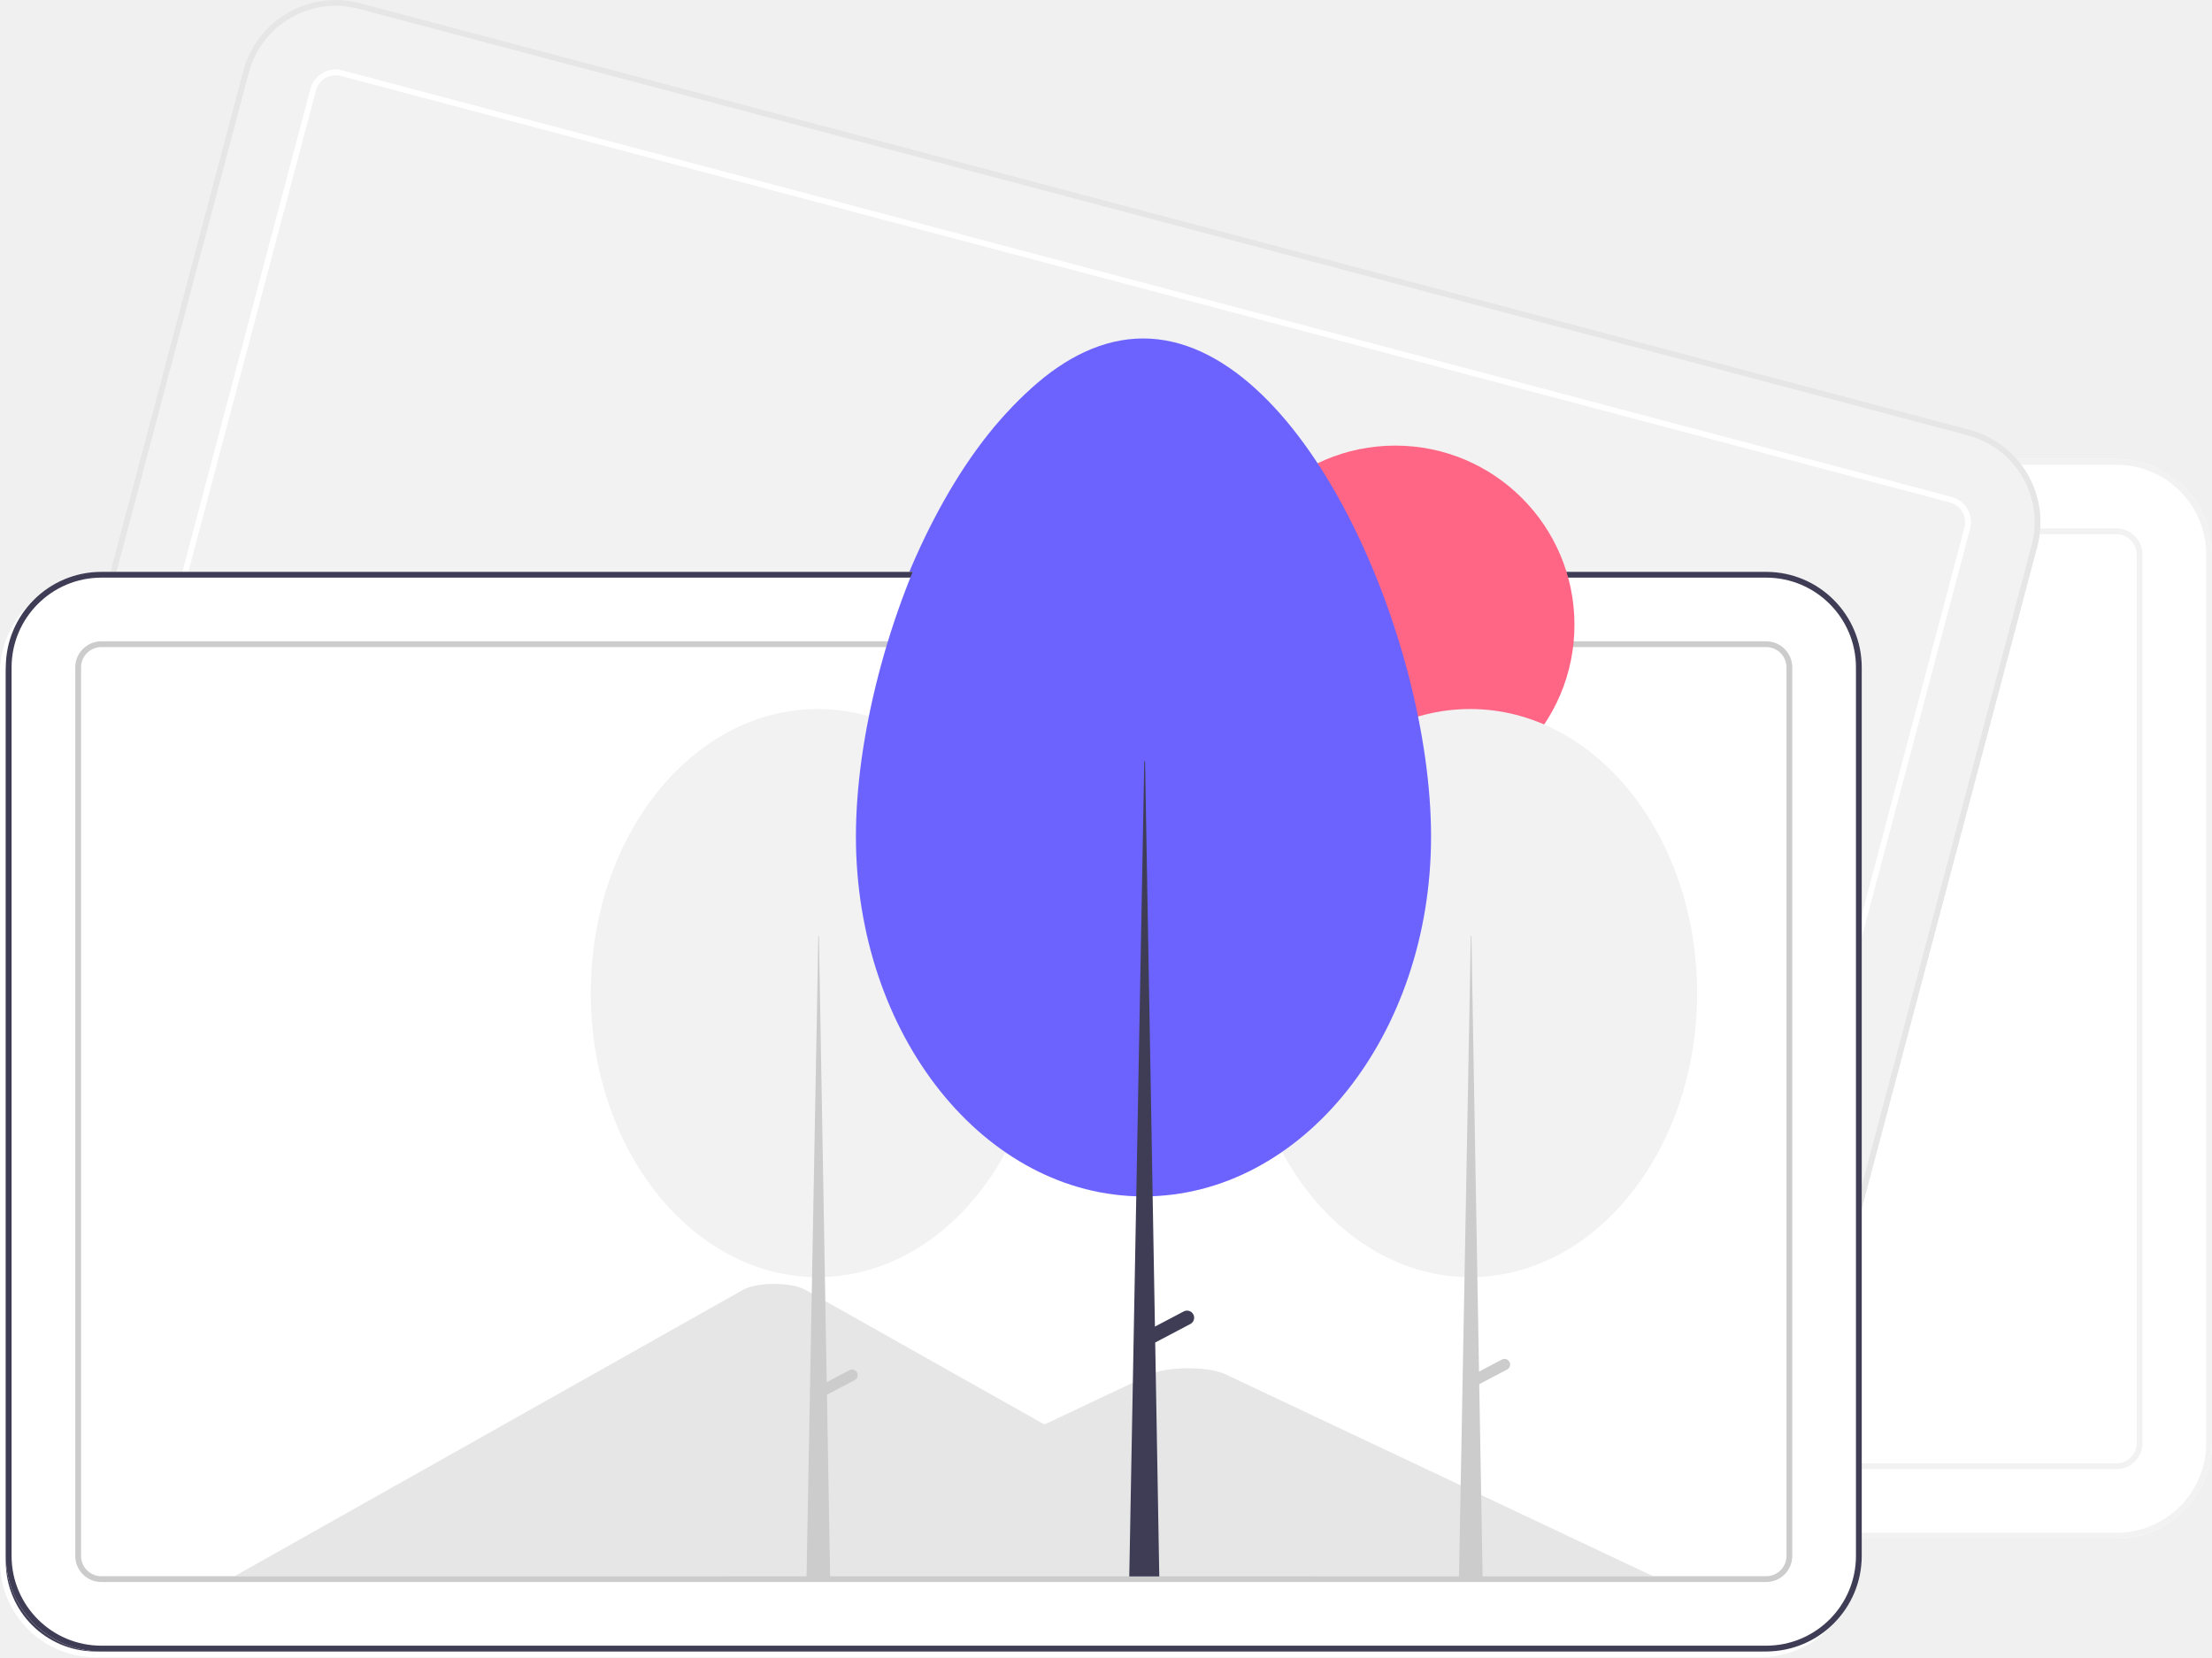
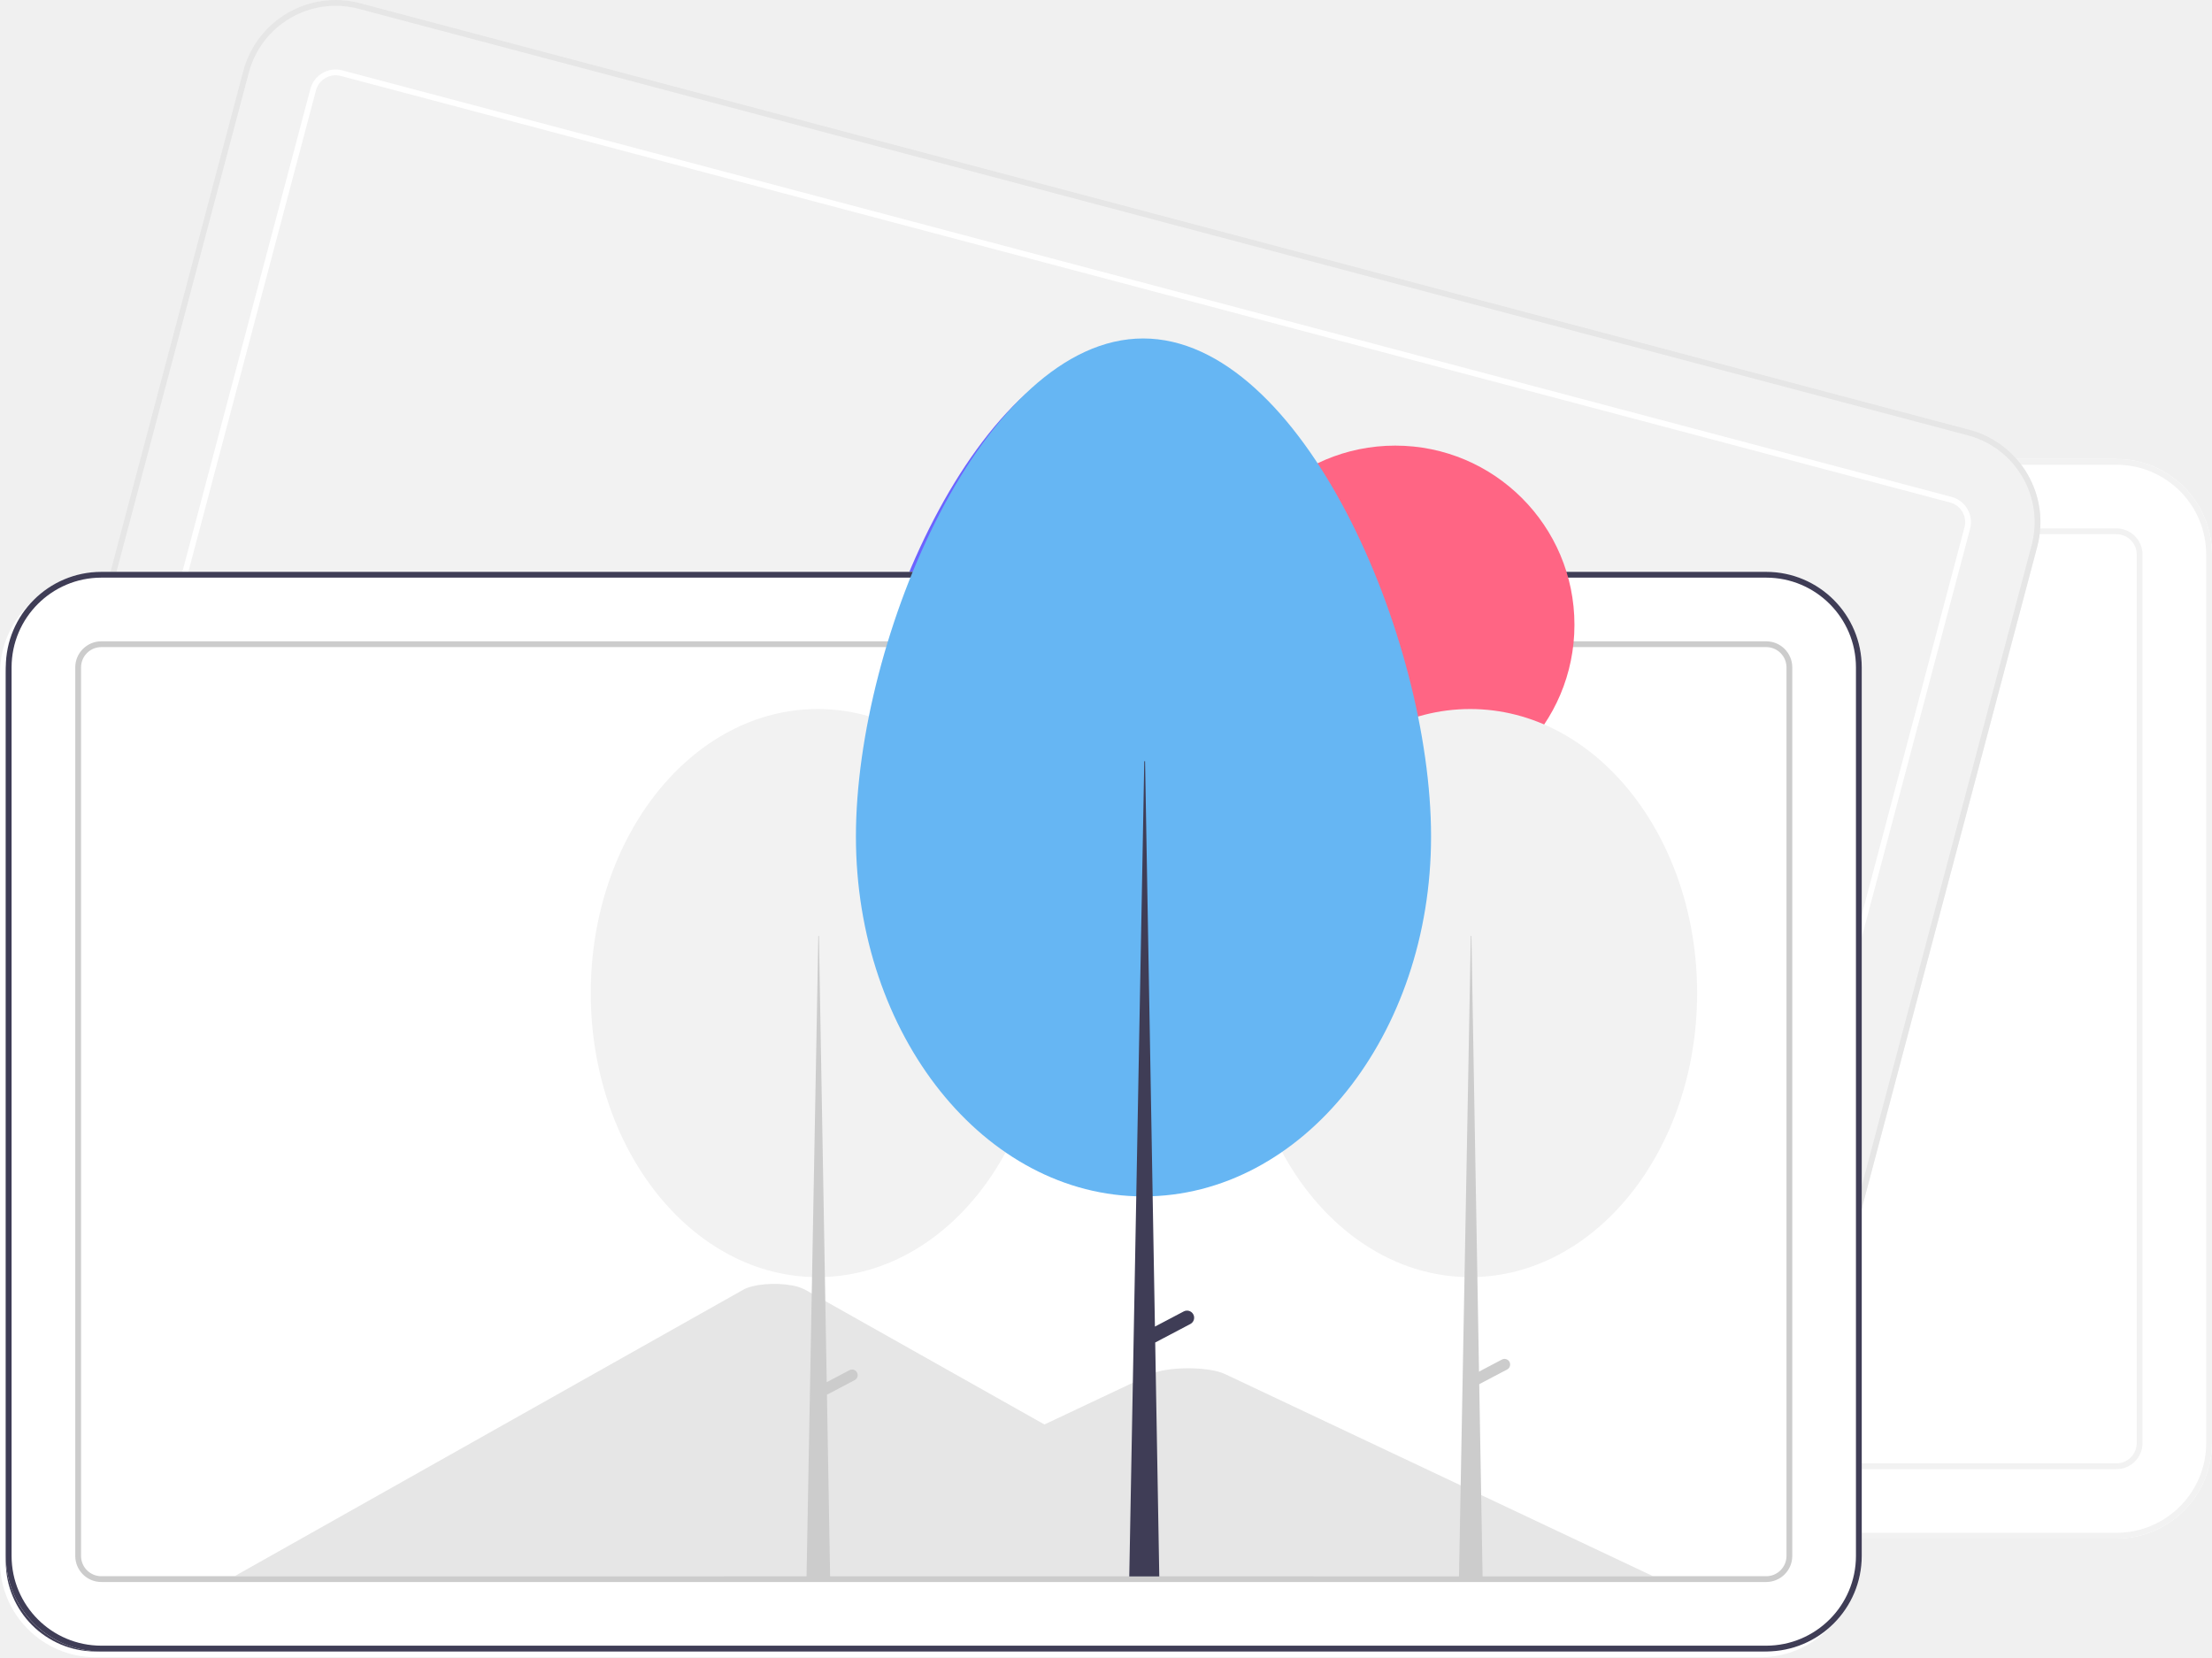
<svg xmlns="http://www.w3.org/2000/svg" data-name="Layer 1" width="764.173" height="572.568" viewBox="0 0 764.173 572.568">
  <path d="M949.086,695.284H373.914a33.037,33.037,0,0,1-33-33v-307a33.037,33.037,0,0,1,33-33H949.086a33.037,33.037,0,0,1,33,33v307A33.037,33.037,0,0,1,949.086,695.284Z" transform="translate(-217.9136 -163.716)" fill="#fff" />
  <path d="M949.086,695.284H373.914a33.037,33.037,0,0,1-33-33v-307a33.037,33.037,0,0,1,33-33H949.086a33.037,33.037,0,0,1,33,33v307A33.037,33.037,0,0,1,949.086,695.284Zm-575.173-371a31.035,31.035,0,0,0-31,31v307a31.035,31.035,0,0,0,31,31H949.086a31.035,31.035,0,0,0,31-31v-307a31.035,31.035,0,0,0-31-31Z" transform="translate(-217.9136 -163.716)" fill="#f2f2f2" />
  <path d="M949.086,671.284H373.914a9.01,9.01,0,0,1-9-9v-307a9.01,9.01,0,0,1,9-9H949.086a9.01,9.01,0,0,1,9,9v307A9.01,9.01,0,0,1,949.086,671.284Zm-575.173-323a7.008,7.008,0,0,0-7,7v307a7.008,7.008,0,0,0,7,7H949.086a7.008,7.008,0,0,0,7-7v-307a7.008,7.008,0,0,0-7-7Z" transform="translate(-217.9136 -163.716)" fill="#f2f2f2" />
  <path d="M802.698,672.747,246.727,525.369a33.037,33.037,0,0,1-23.443-40.354L301.948,188.264a33.037,33.037,0,0,1,40.354-23.443L898.273,312.199a33.037,33.037,0,0,1,23.443,40.354L843.052,649.304A33.037,33.037,0,0,1,802.698,672.747Z" transform="translate(-217.9136 -163.716)" fill="#f2f2f2" />
  <path d="M802.698,672.747,246.727,525.369a33.037,33.037,0,0,1-23.443-40.354L301.948,188.264a33.037,33.037,0,0,1,40.354-23.443L898.273,312.199a33.037,33.037,0,0,1,23.443,40.354L843.052,649.304A33.037,33.037,0,0,1,802.698,672.747ZM341.789,166.755A31.035,31.035,0,0,0,303.881,188.777L225.218,485.528a31.035,31.035,0,0,0,22.022,37.908L803.211,670.813A31.035,31.035,0,0,0,841.119,648.791l78.663-296.751a31.035,31.035,0,0,0-22.022-37.908Z" transform="translate(-217.9136 -163.716)" fill="#e6e6e6" />
  <path d="M808.848,649.548,252.877,502.17a9.01,9.01,0,0,1-6.393-11.006l78.663-296.751a9.01,9.01,0,0,1,11.006-6.393L892.123,335.398a9.01,9.01,0,0,1,6.393,11.006L819.853,643.154A9.01,9.01,0,0,1,808.848,649.548ZM335.64,189.953a7.008,7.008,0,0,0-8.56,4.973L248.417,491.677a7.008,7.008,0,0,0,4.973,8.56L809.36,647.615a7.008,7.008,0,0,0,8.56-4.973l78.663-296.751a7.008,7.008,0,0,0-4.973-8.56Z" transform="translate(-217.9136 -163.716)" fill="#fff" />
  <path d="M826.086,736.284H250.914a33.037,33.037,0,0,1-33-33v-307a33.037,33.037,0,0,1,33-33H826.086a33.037,33.037,0,0,1,33,33v307A33.037,33.037,0,0,1,826.086,736.284Z" transform="translate(-217.9136 -163.716)" fill="#fff" />
  <path d="M669.818,710.284h-371.43c-.465.002-.93-.01-1.388-.036l175.669-98.934c3.345-1.922,10.85-2.599,16.762-1.511a15.183,15.183,0,0,1,4.649,1.511l117.896,66.392,5.648,3.177Z" transform="translate(-217.9136 -163.716)" fill="#e6e6e6" />
  <path d="M787,710.284H465.744l62.253-29.4,4.48-2.118,81.121-38.314c5.318-2.511,18.112-2.667,24.365-.474q.63.224,1.168.474Z" transform="translate(-217.9136 -163.716)" fill="#e6e6e6" />
  <path d="M250.914,365.284a31.035,31.035,0,0,0-31,31v307a31.035,31.035,0,0,0,31,31H826.086a31.035,31.035,0,0,0,31-31v-307a31.035,31.035,0,0,0-31-31Z" transform="translate(-217.9136 -163.716)" fill="#3f3d56" />
  <path d="M826.086,712.284H250.914a9.01,9.01,0,0,1-9-9v-307a9.01,9.01,0,0,1,9-9H826.086a9.01,9.01,0,0,1,9,9v307A9.01,9.01,0,0,1,826.086,712.284Zm-575.173-323a7.008,7.008,0,0,0-7,7v307a7.008,7.008,0,0,0,7,7H826.086a7.008,7.008,0,0,0,7-7v-307a7.008,7.008,0,0,0-7-7Z" transform="translate(-217.9136 -163.716)" fill="#ccc" />
  <circle cx="480.017" cy="217.859" r="61.903" fill="#ff6584" />
  <ellipse cx="505.896" cy="345.099" rx="78.403" ry="98.137" fill="#f2f2f2" />
  <polygon points="506.112 325.365 506.327 325.365 510.204 547.65 502.019 547.65 506.112 325.365" fill="#ccc" />
  <path d="M737.398,636.241v0a1.939,1.939,0,0,1-.812,2.618l-11.245,5.92-1.806-3.431,11.245-5.92A1.939,1.939,0,0,1,737.398,636.241Z" transform="translate(-217.9136 -163.716)" fill="#ccc" />
  <ellipse cx="280.49" cy="345.099" rx="78.403" ry="98.137" fill="#f2f2f2" />
  <path d="M511.991,639.916v-0a1.939,1.939,0,0,0-2.619-.812l-7.85,4.133-2.689-154.156h-.215l-4.092,222.286H502.711l-1.113-63.788,9.581-5.044A1.939,1.939,0,0,0,511.991,639.916Z" transform="translate(-217.9136 -163.716)" fill="#ccc" />
  <path d="M610.834,282.653c54.867,0,99.463,103.382,99.463,172.059s-44.478,124.35-99.345,124.35S511.606,523.389,511.606,454.712,555.967,282.653,610.834,282.653Z" transform="translate(-217.9136 -163.716)" fill="#6c63ff" />
  <path d="M628.168,619.831a2.456,2.456,0,0,0-3.317-1.029l-9.947,5.237-3.407-195.332h-.273L606.039,710.366h10.371l-1.41-80.826,12.14-6.391A2.456,2.456,0,0,0,628.168,619.831Z" transform="translate(-217.9136 -163.716)" fill="#3f3d56" />
  <path d="M828.086,734.284H252.914a33.037,33.037,0,0,1-33-33v-307a33.037,33.037,0,0,1,33-33H828.086a33.037,33.037,0,0,1,33,33v307A33.037,33.037,0,0,1,828.086,734.284Z" transform="translate(-217.9136 -163.716)" fill="#fff" />
  <path d="M671.818,708.284h-371.43c-.465.002-.93-.01-1.388-.036l175.669-98.934c3.345-1.922,10.85-2.599,16.762-1.511a15.183,15.183,0,0,1,4.649,1.511l117.896,66.392,5.648,3.177Z" transform="translate(-217.9136 -163.716)" fill="#e6e6e6" />
  <path d="M789,708.284H467.744l62.253-29.4,4.48-2.118,81.121-38.314c5.318-2.511,18.112-2.667,24.365-.474q.63.224,1.168.474Z" transform="translate(-217.9136 -163.716)" fill="#e6e6e6" />
  <path d="M828.086,734.284H252.914a33.037,33.037,0,0,1-33-33v-307a33.037,33.037,0,0,1,33-33H828.086a33.037,33.037,0,0,1,33,33v307A33.037,33.037,0,0,1,828.086,734.284Zm-575.173-371a31.035,31.035,0,0,0-31,31v307a31.035,31.035,0,0,0,31,31H828.086a31.035,31.035,0,0,0,31-31v-307a31.035,31.035,0,0,0-31-31Z" transform="translate(-217.9136 -163.716)" fill="#3f3d56" />
  <path d="M828.086,710.284H252.914a9.01,9.01,0,0,1-9-9v-307a9.01,9.01,0,0,1,9-9H828.086a9.01,9.01,0,0,1,9,9v307A9.01,9.01,0,0,1,828.086,710.284Zm-575.173-323a7.008,7.008,0,0,0-7,7v307a7.008,7.008,0,0,0,7,7H828.086a7.008,7.008,0,0,0,7-7v-307a7.008,7.008,0,0,0-7-7Z" transform="translate(-217.9136 -163.716)" fill="#ccc" />
  <circle cx="482.017" cy="215.859" r="61.903" fill="#ff6584" />
  <ellipse cx="507.896" cy="343.099" rx="78.403" ry="98.137" fill="#f2f2f2" />
  <polygon points="508.112 323.365 508.327 323.365 512.204 545.65 504.019 545.65 508.112 323.365" fill="#ccc" />
  <path d="M739.398,634.241v0a1.939,1.939,0,0,1-.812,2.618l-11.245,5.92-1.806-3.431,11.245-5.92A1.939,1.939,0,0,1,739.398,634.241Z" transform="translate(-217.9136 -163.716)" fill="#ccc" />
  <ellipse cx="282.49" cy="343.099" rx="78.403" ry="98.137" fill="#f2f2f2" />
  <path d="M513.991,637.916v-0a1.939,1.939,0,0,0-2.619-.812l-7.85,4.133-2.689-154.156h-.215l-4.092,222.286H504.711l-1.113-63.788,9.581-5.044A1.939,1.939,0,0,0,513.991,637.916Z" transform="translate(-217.9136 -163.716)" fill="#ccc" />
-   <path d="M612.834,280.653c54.867,0,99.463,103.382,99.463,172.059s-44.478,124.35-99.345,124.35S513.606,521.389,513.606,452.712,557.967,280.653,612.834,280.653Z" transform="translate(-217.9136 -163.716)" fill="#6c63ff" />
+   <path d="M612.834,280.653c54.867,0,99.463,103.382,99.463,172.059s-44.478,124.35-99.345,124.35S513.606,521.389,513.606,452.712,557.967,280.653,612.834,280.653Z" transform="translate(-217.9136 -163.716)" fill="#66b6f3" />
  <path d="M630.168,617.831a2.456,2.456,0,0,0-3.317-1.029l-9.947,5.237-3.407-195.332h-.273L608.039,708.366h10.371l-1.41-80.826,12.14-6.391A2.456,2.456,0,0,0,630.168,617.831Z" transform="translate(-217.9136 -163.716)" fill="#3f3d56" />
</svg>
